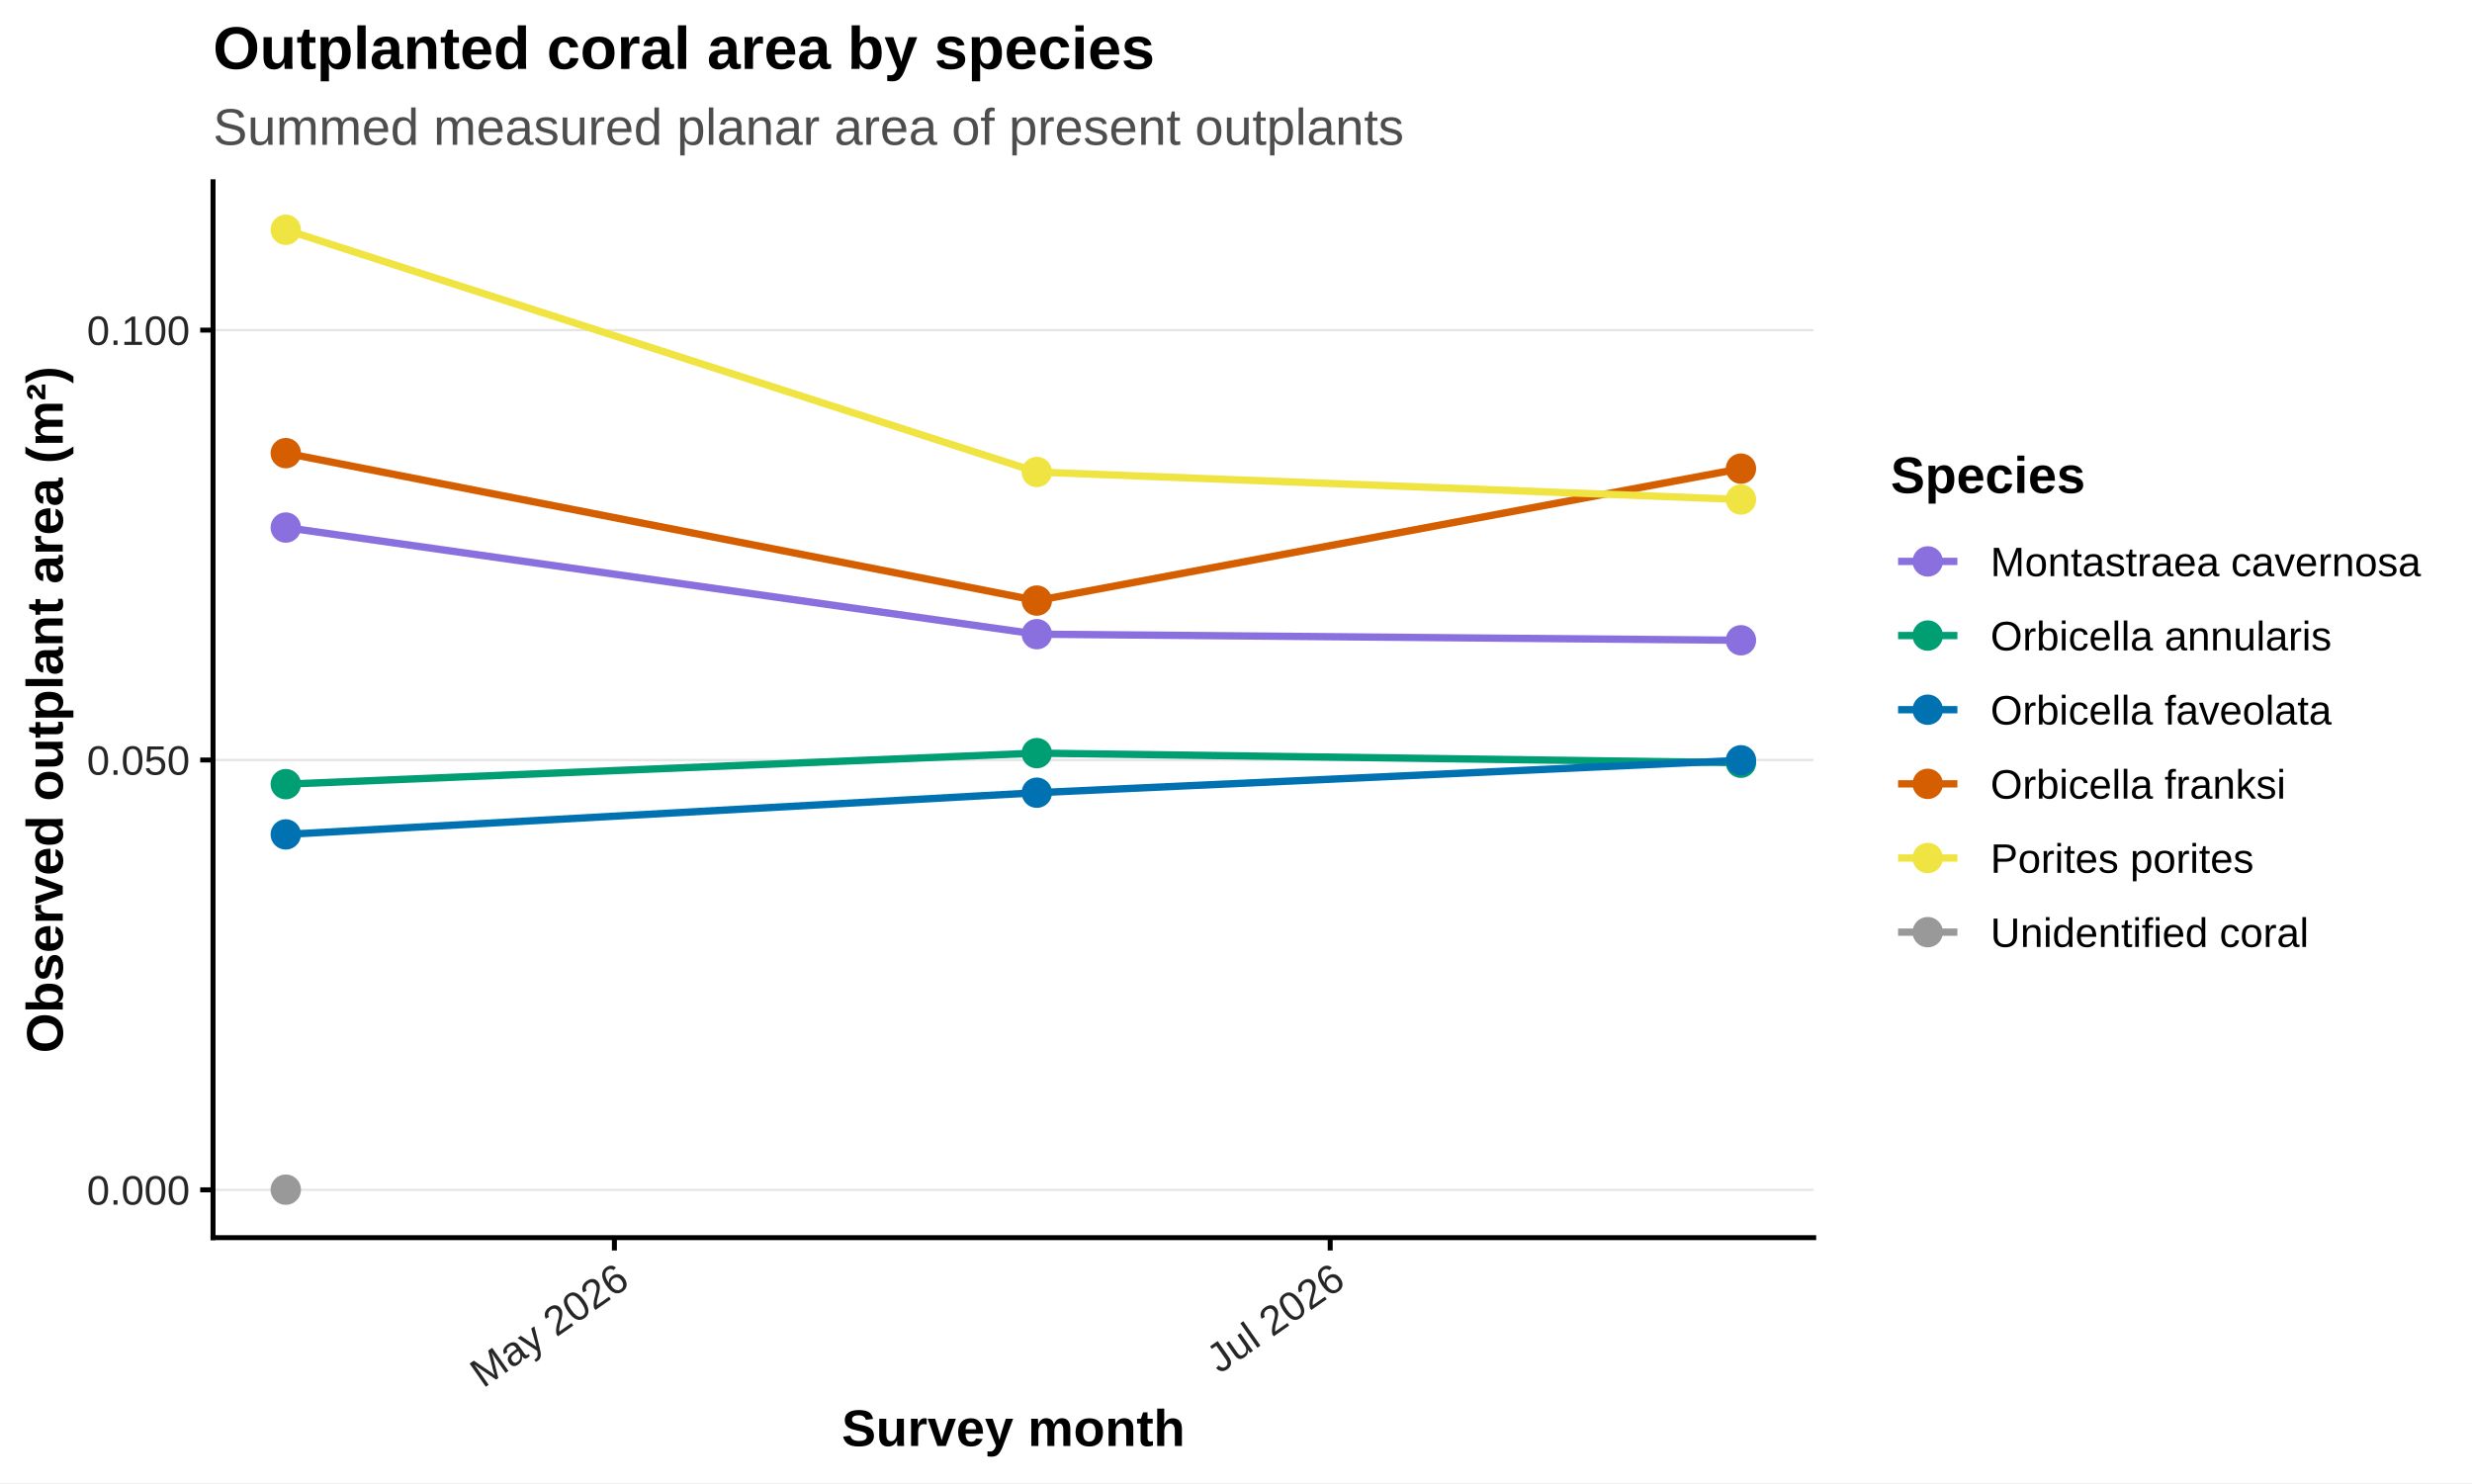
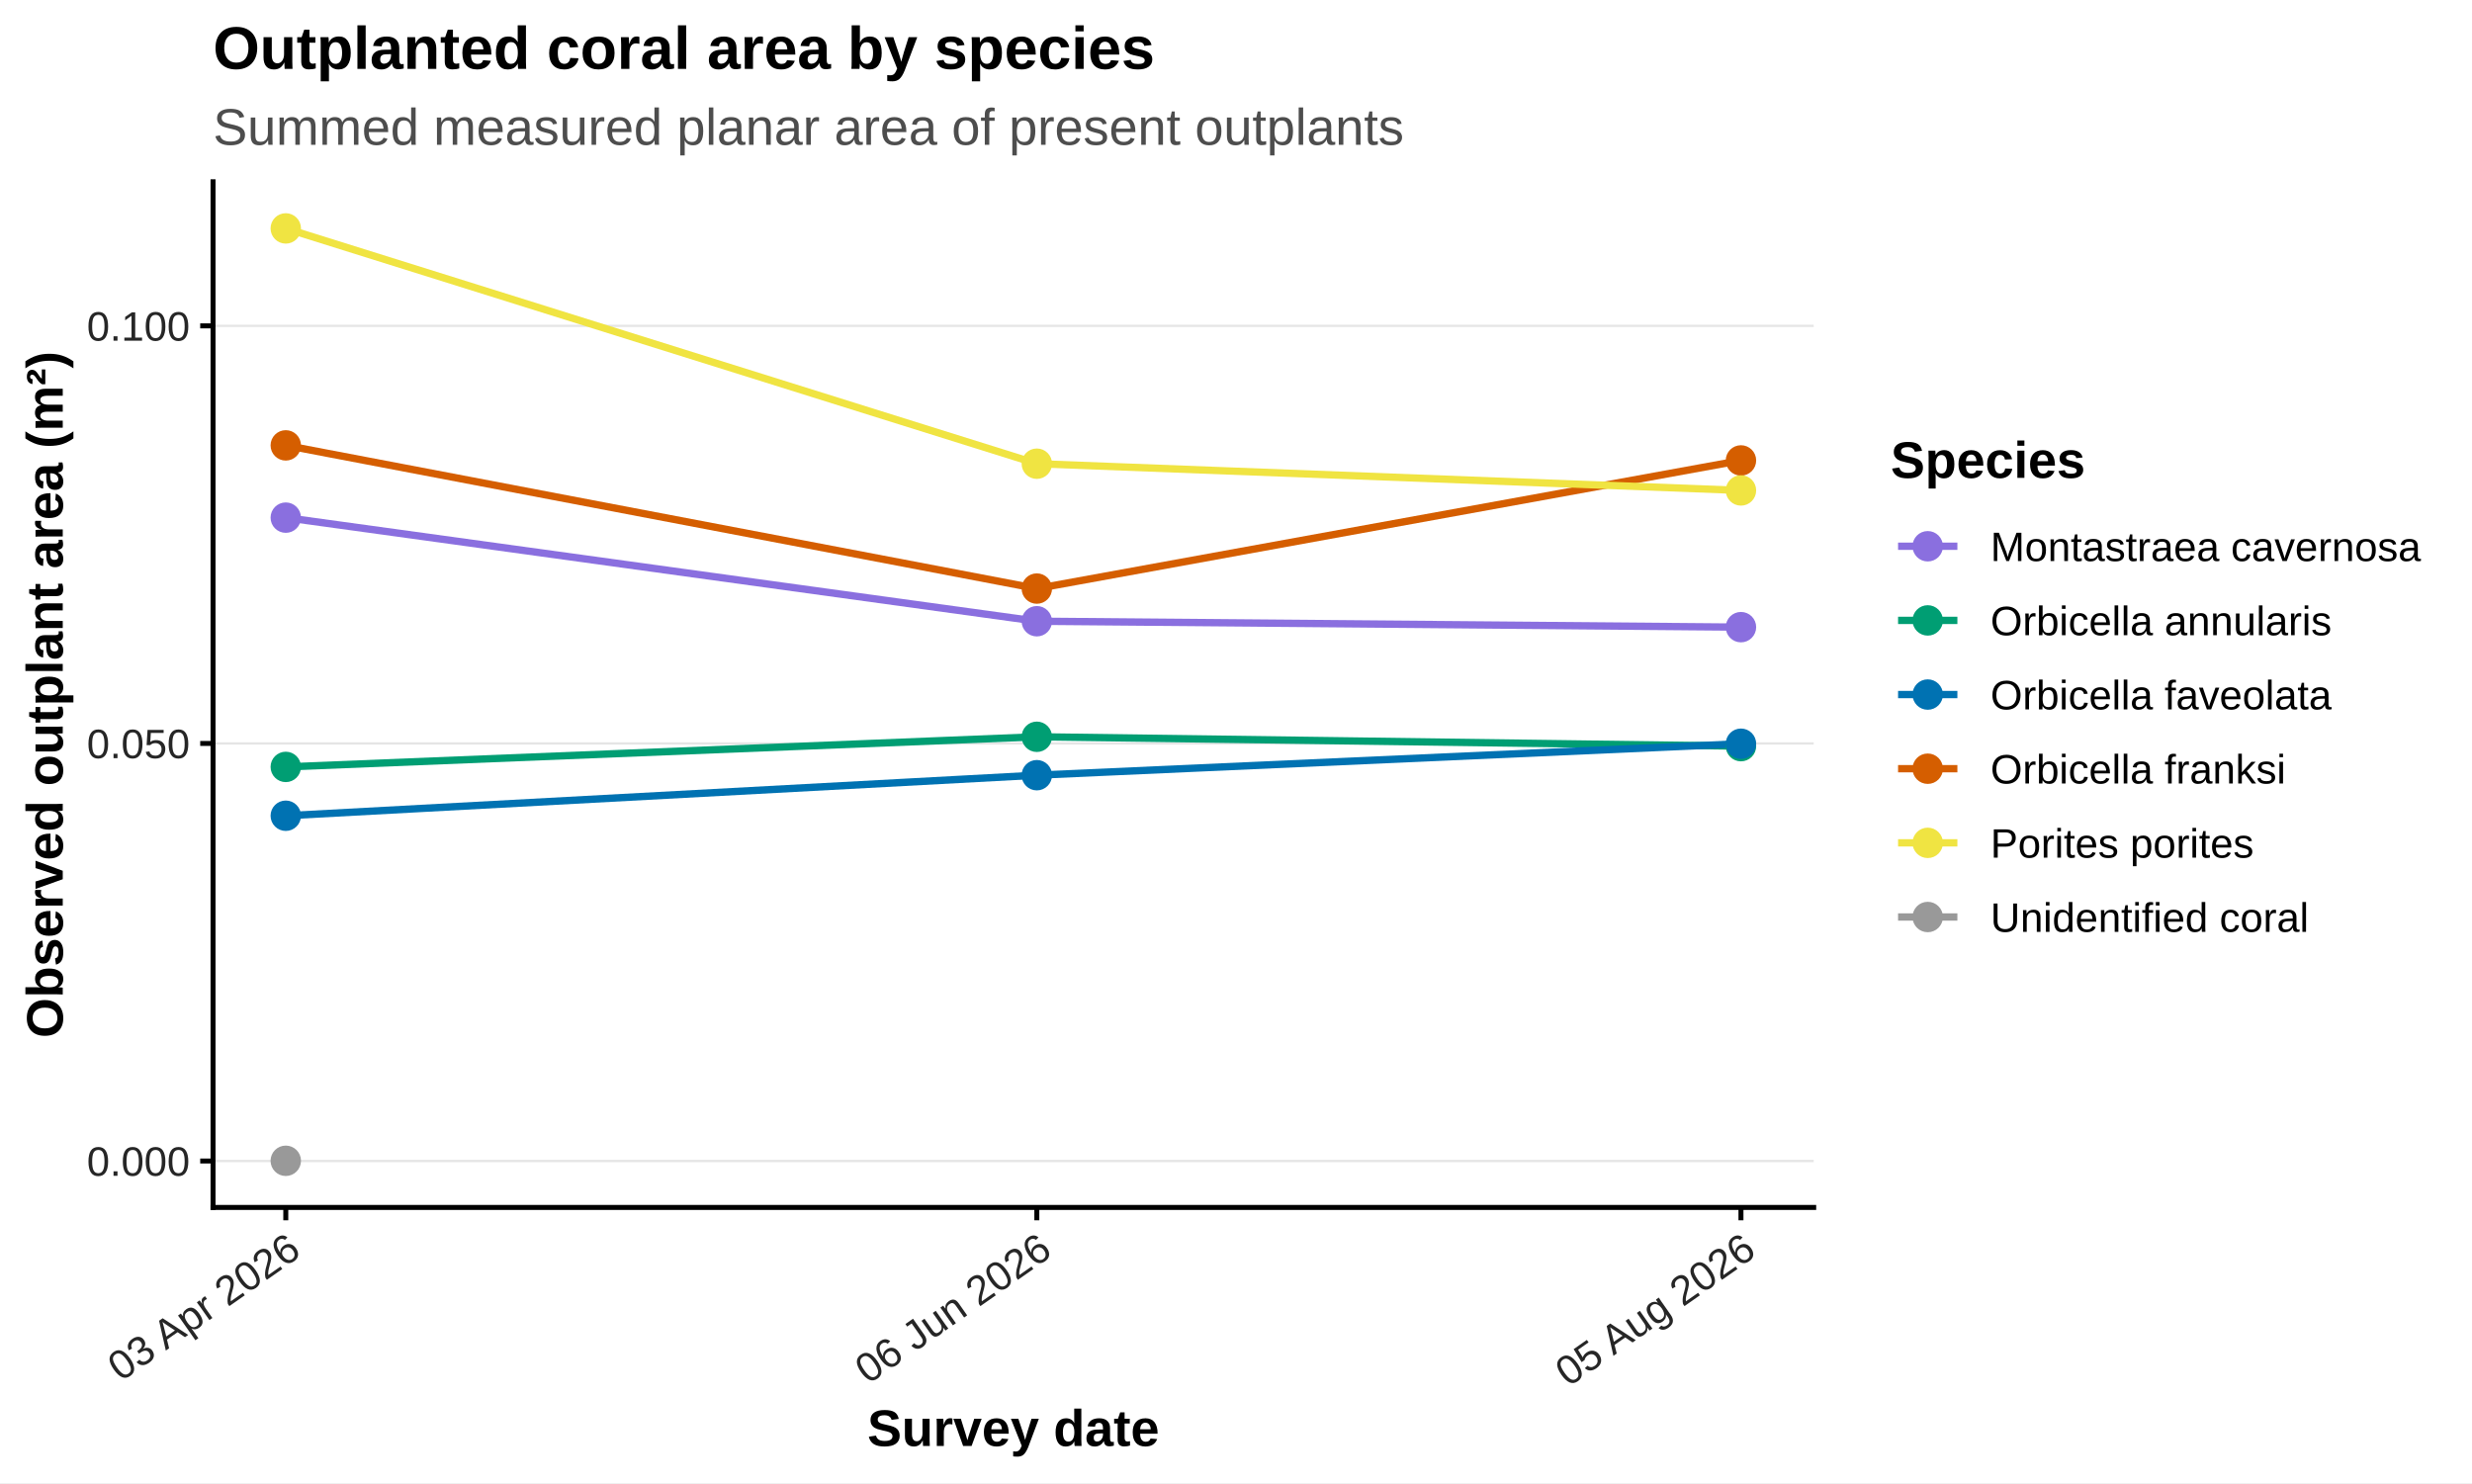
<svg xmlns="http://www.w3.org/2000/svg" class="svglite" width="576.00pt" height="345.60pt" viewBox="0 0 576.00 345.60">
  <defs>
    <style type="text/css">
    .svglite line, .svglite polyline, .svglite polygon, .svglite path, .svglite rect, .svglite circle {
      fill: none;
      stroke: #000000;
      stroke-linecap: round;
      stroke-linejoin: round;
      stroke-miterlimit: 10.00;
    }
    .svglite text {
      white-space: pre;
    }
  </style>
  </defs>
  <rect width="100%" height="100%" style="stroke: none; fill: #FFFFFF;" />
  <defs>
    <clipPath id="cpMC4wMHw1NzYuMDB8MC4wMHwzNDUuNjA=">
      <rect x="0.00" y="0.00" width="576.00" height="345.60" />
    </clipPath>
  </defs>
  <g clip-path="url(#cpMC4wMHw1NzYuMDB8MC4wMHwzNDUuNjA=)">
    <rect x="0.00" y="0.00" width="576.00" height="345.60" style="stroke-width: 1.16; stroke: #FFFFFF; fill: #FFFFFF;" />
  </g>
  <defs>
-     <clipPath id="cpNDkuNjR8NDIyLjYxfDQyLjM2fDI4OC40Mg==">
-       <rect x="49.64" y="42.36" width="372.97" height="246.06" />
+     <clipPath id="cpNDkuNjR8NDIyLjYxfDQyLjM2fDI4MS4zOA==">
+       <rect x="49.64" y="42.36" width="372.97" height="239.02" />
    </clipPath>
  </defs>
-   <g clip-path="url(#cpNDkuNjR8NDIyLjYxfDQyLjM2fDI4OC40Mg==)">
-     <rect x="49.64" y="42.36" width="372.97" height="246.06" style="stroke-width: 1.16; stroke: none; fill: #FFFFFF;" />
-     <polyline points="49.64,277.28 422.61,277.28 " style="stroke-width: 0.53; stroke: #E5E5E5; stroke-linecap: butt;" />
-     <polyline points="49.64,177.11 422.61,177.11 " style="stroke-width: 0.53; stroke: #E5E5E5; stroke-linecap: butt;" />
-     <polyline points="49.64,76.93 422.61,76.93 " style="stroke-width: 0.53; stroke: #E5E5E5; stroke-linecap: butt;" />
-     <polyline points="66.59,122.94 241.59,147.79 405.66,149.21 " style="stroke-width: 1.71; stroke: #8A6FDF; stroke-linecap: butt;" />
-     <polyline points="66.59,182.74 241.59,175.51 405.66,177.75 " style="stroke-width: 1.71; stroke: #009E73; stroke-linecap: butt;" />
-     <polyline points="66.59,194.45 241.59,184.73 405.66,177.18 " style="stroke-width: 1.71; stroke: #0072B2; stroke-linecap: butt;" />
-     <polyline points="66.59,105.60 241.59,139.96 405.66,109.21 " style="stroke-width: 1.71; stroke: #D55E00; stroke-linecap: butt;" />
-     <polyline points="66.59,53.55 241.59,110.00 405.66,116.41 " style="stroke-width: 1.71; stroke: #F0E442; stroke-linecap: butt;" />
-     <circle cx="66.59" cy="122.94" r="3.16" style="stroke-width: 0.77; stroke: #8A6FDF; fill: #8A6FDF;" />
-     <circle cx="66.59" cy="182.74" r="3.16" style="stroke-width: 0.77; stroke: #009E73; fill: #009E73;" />
-     <circle cx="66.59" cy="194.45" r="3.16" style="stroke-width: 0.77; stroke: #0072B2; fill: #0072B2;" />
-     <circle cx="66.59" cy="105.60" r="3.16" style="stroke-width: 0.77; stroke: #D55E00; fill: #D55E00;" />
-     <circle cx="66.59" cy="53.55" r="3.16" style="stroke-width: 0.77; stroke: #F0E442; fill: #F0E442;" />
-     <circle cx="66.59" cy="277.24" r="3.16" style="stroke-width: 0.77; stroke: #999999; fill: #999999;" />
-     <circle cx="241.59" cy="147.79" r="3.16" style="stroke-width: 0.77; stroke: #8A6FDF; fill: #8A6FDF;" />
-     <circle cx="241.59" cy="175.51" r="3.16" style="stroke-width: 0.77; stroke: #009E73; fill: #009E73;" />
-     <circle cx="241.59" cy="184.73" r="3.16" style="stroke-width: 0.77; stroke: #0072B2; fill: #0072B2;" />
-     <circle cx="241.59" cy="139.96" r="3.16" style="stroke-width: 0.77; stroke: #D55E00; fill: #D55E00;" />
-     <circle cx="241.59" cy="110.00" r="3.16" style="stroke-width: 0.77; stroke: #F0E442; fill: #F0E442;" />
-     <circle cx="405.66" cy="149.21" r="3.16" style="stroke-width: 0.77; stroke: #8A6FDF; fill: #8A6FDF;" />
-     <circle cx="405.66" cy="177.75" r="3.16" style="stroke-width: 0.77; stroke: #009E73; fill: #009E73;" />
-     <circle cx="405.66" cy="177.18" r="3.16" style="stroke-width: 0.77; stroke: #0072B2; fill: #0072B2;" />
-     <circle cx="405.66" cy="109.21" r="3.16" style="stroke-width: 0.77; stroke: #D55E00; fill: #D55E00;" />
-     <circle cx="405.66" cy="116.41" r="3.16" style="stroke-width: 0.77; stroke: #F0E442; fill: #F0E442;" />
+   <g clip-path="url(#cpNDkuNjR8NDIyLjYxfDQyLjM2fDI4MS4zOA==)">
+     <rect x="49.64" y="42.36" width="372.97" height="239.02" style="stroke-width: 1.16; stroke: none; fill: #FFFFFF;" />
+     <polyline points="49.64,270.56 422.61,270.56 " style="stroke-width: 0.53; stroke: #E5E5E5; stroke-linecap: butt;" />
+     <polyline points="49.64,173.25 422.61,173.25 " style="stroke-width: 0.53; stroke: #E5E5E5; stroke-linecap: butt;" />
+     <polyline points="49.64,75.94 422.61,75.94 " style="stroke-width: 0.53; stroke: #E5E5E5; stroke-linecap: butt;" />
+     <polyline points="66.59,120.63 241.59,144.77 405.66,146.15 " style="stroke-width: 1.71; stroke: #8A6FDF; stroke-linecap: butt;" />
+     <polyline points="66.59,178.72 241.59,171.70 405.66,173.88 " style="stroke-width: 1.71; stroke: #009E73; stroke-linecap: butt;" />
+     <polyline points="66.59,190.10 241.59,180.65 405.66,173.32 " style="stroke-width: 1.71; stroke: #0072B2; stroke-linecap: butt;" />
+     <polyline points="66.59,103.79 241.59,137.16 405.66,107.30 " style="stroke-width: 1.71; stroke: #D55E00; stroke-linecap: butt;" />
+     <polyline points="66.59,53.23 241.59,108.06 405.66,114.29 " style="stroke-width: 1.71; stroke: #F0E442; stroke-linecap: butt;" />
+     <circle cx="66.59" cy="120.63" r="3.16" style="stroke-width: 0.77; stroke: #8A6FDF; fill: #8A6FDF;" />
+     <circle cx="66.59" cy="178.72" r="3.16" style="stroke-width: 0.77; stroke: #009E73; fill: #009E73;" />
+     <circle cx="66.59" cy="190.10" r="3.16" style="stroke-width: 0.77; stroke: #0072B2; fill: #0072B2;" />
+     <circle cx="66.59" cy="103.79" r="3.16" style="stroke-width: 0.77; stroke: #D55E00; fill: #D55E00;" />
+     <circle cx="66.59" cy="53.23" r="3.16" style="stroke-width: 0.77; stroke: #F0E442; fill: #F0E442;" />
+     <circle cx="66.59" cy="270.51" r="3.16" style="stroke-width: 0.77; stroke: #999999; fill: #999999;" />
+     <circle cx="241.59" cy="144.77" r="3.16" style="stroke-width: 0.77; stroke: #8A6FDF; fill: #8A6FDF;" />
+     <circle cx="241.59" cy="171.70" r="3.16" style="stroke-width: 0.77; stroke: #009E73; fill: #009E73;" />
+     <circle cx="241.59" cy="180.65" r="3.16" style="stroke-width: 0.77; stroke: #0072B2; fill: #0072B2;" />
+     <circle cx="241.59" cy="137.16" r="3.16" style="stroke-width: 0.77; stroke: #D55E00; fill: #D55E00;" />
+     <circle cx="241.59" cy="108.06" r="3.16" style="stroke-width: 0.77; stroke: #F0E442; fill: #F0E442;" />
+     <circle cx="405.66" cy="146.15" r="3.16" style="stroke-width: 0.77; stroke: #8A6FDF; fill: #8A6FDF;" />
+     <circle cx="405.66" cy="173.88" r="3.16" style="stroke-width: 0.77; stroke: #009E73; fill: #009E73;" />
+     <circle cx="405.66" cy="173.32" r="3.16" style="stroke-width: 0.77; stroke: #0072B2; fill: #0072B2;" />
+     <circle cx="405.66" cy="107.30" r="3.16" style="stroke-width: 0.77; stroke: #D55E00; fill: #D55E00;" />
+     <circle cx="405.66" cy="114.29" r="3.16" style="stroke-width: 0.77; stroke: #F0E442; fill: #F0E442;" />
  </g>
  <g clip-path="url(#cpMC4wMHw1NzYuMDB8MC4wMHwzNDUuNjA=)">
-     <polyline points="49.64,288.42 49.64,42.36 " style="stroke-width: 1.16; stroke-linecap: square;" />
-     <text x="44.26" y="280.73" text-anchor="end" style="font-size: 9.60px;fill: #262626; font-family: &quot;Arial&quot;;" textLength="24.00px" lengthAdjust="spacingAndGlyphs">0.000</text>
-     <text x="44.26" y="180.55" text-anchor="end" style="font-size: 9.60px;fill: #262626; font-family: &quot;Arial&quot;;" textLength="24.00px" lengthAdjust="spacingAndGlyphs">0.050</text>
-     <text x="44.26" y="80.38" text-anchor="end" style="font-size: 9.60px;fill: #262626; font-family: &quot;Arial&quot;;" textLength="24.00px" lengthAdjust="spacingAndGlyphs">0.100</text>
-     <polyline points="46.65,277.28 49.64,277.28 " style="stroke-width: 1.16; stroke-linecap: butt;" />
-     <polyline points="46.65,177.11 49.64,177.11 " style="stroke-width: 1.16; stroke-linecap: butt;" />
-     <polyline points="46.65,76.93 49.64,76.93 " style="stroke-width: 1.16; stroke-linecap: butt;" />
-     <polyline points="49.64,288.42 422.61,288.42 " style="stroke-width: 1.16; stroke-linecap: square;" />
-     <polyline points="143.16,291.41 143.16,288.42 " style="stroke-width: 1.16; stroke-linecap: butt;" />
-     <polyline points="309.95,291.41 309.95,288.42 " style="stroke-width: 1.16; stroke-linecap: butt;" />
-     <text transform="translate(147.10,299.44) rotate(-35)" text-anchor="end" style="font-size: 9.60px;fill: #262626; font-family: &quot;Arial&quot;;" textLength="42.13px" lengthAdjust="spacingAndGlyphs">May 2026</text>
-     <text transform="translate(313.90,299.44) rotate(-35)" text-anchor="end" style="font-size: 9.60px;fill: #262626; font-family: &quot;Arial&quot;;" textLength="36.27px" lengthAdjust="spacingAndGlyphs">Jul 2026</text>
-     <text x="236.12" y="336.97" text-anchor="middle" style="font-size: 12.00px; font-weight: bold; font-family: &quot;Arial&quot;;" textLength="80.02px" lengthAdjust="spacingAndGlyphs">Survey month</text>
-     <text transform="translate(14.62,165.39) rotate(-90)" text-anchor="middle" style="font-size: 12.00px; font-weight: bold; font-family: &quot;Arial&quot;;" textLength="160.04px" lengthAdjust="spacingAndGlyphs">Observed outplant area (m²)</text>
-     <rect x="434.56" y="98.94" width="135.46" height="132.90" style="stroke-width: 1.16; stroke: none; fill: #FFFFFF;" />
-     <text x="440.54" y="114.88" style="font-size: 12.00px; font-weight: bold; font-family: &quot;Arial&quot;;" textLength="45.37px" lengthAdjust="spacingAndGlyphs">Species</text>
-     <rect x="440.54" y="122.19" width="17.28" height="17.28" style="stroke-width: 1.16; stroke: none; fill: #FFFFFF;" />
-     <line x1="442.27" y1="130.83" x2="456.09" y2="130.83" style="stroke-width: 1.71; stroke: #8A6FDF; stroke-linecap: butt;" />
-     <circle cx="449.18" cy="130.83" r="3.16" style="stroke-width: 0.77; stroke: #8A6FDF; fill: #8A6FDF;" />
-     <rect x="440.54" y="139.47" width="17.28" height="17.28" style="stroke-width: 1.16; stroke: none; fill: #FFFFFF;" />
-     <line x1="442.27" y1="148.11" x2="456.09" y2="148.11" style="stroke-width: 1.71; stroke: #009E73; stroke-linecap: butt;" />
-     <circle cx="449.18" cy="148.11" r="3.16" style="stroke-width: 0.77; stroke: #009E73; fill: #009E73;" />
-     <rect x="440.54" y="156.75" width="17.28" height="17.28" style="stroke-width: 1.16; stroke: none; fill: #FFFFFF;" />
-     <line x1="442.27" y1="165.39" x2="456.09" y2="165.39" style="stroke-width: 1.71; stroke: #0072B2; stroke-linecap: butt;" />
-     <circle cx="449.18" cy="165.39" r="3.16" style="stroke-width: 0.77; stroke: #0072B2; fill: #0072B2;" />
-     <rect x="440.54" y="174.03" width="17.28" height="17.28" style="stroke-width: 1.16; stroke: none; fill: #FFFFFF;" />
-     <line x1="442.27" y1="182.67" x2="456.09" y2="182.67" style="stroke-width: 1.71; stroke: #D55E00; stroke-linecap: butt;" />
-     <circle cx="449.18" cy="182.67" r="3.16" style="stroke-width: 0.77; stroke: #D55E00; fill: #D55E00;" />
-     <rect x="440.54" y="191.31" width="17.28" height="17.28" style="stroke-width: 1.16; stroke: none; fill: #FFFFFF;" />
-     <line x1="442.27" y1="199.95" x2="456.09" y2="199.95" style="stroke-width: 1.71; stroke: #F0E442; stroke-linecap: butt;" />
-     <circle cx="449.18" cy="199.95" r="3.16" style="stroke-width: 0.77; stroke: #F0E442; fill: #F0E442;" />
-     <rect x="440.54" y="208.59" width="17.28" height="17.28" style="stroke-width: 1.16; stroke: none; fill: #FFFFFF;" />
-     <line x1="442.27" y1="217.23" x2="456.09" y2="217.23" style="stroke-width: 1.71; stroke: #999999; stroke-linecap: butt;" />
-     <circle cx="449.18" cy="217.23" r="3.16" style="stroke-width: 0.77; stroke: #999999; fill: #999999;" />
-     <text x="463.80" y="134.27" style="font-size: 9.60px; font-family: &quot;Arial&quot;;" textLength="100.25px" lengthAdjust="spacingAndGlyphs">Montastraea cavernosa</text>
-     <text x="463.80" y="151.55" style="font-size: 9.60px; font-family: &quot;Arial&quot;;" textLength="79.44px" lengthAdjust="spacingAndGlyphs">Orbicella annularis</text>
-     <text x="463.80" y="168.83" style="font-size: 9.60px; font-family: &quot;Arial&quot;;" textLength="79.44px" lengthAdjust="spacingAndGlyphs">Orbicella faveolata</text>
-     <text x="463.80" y="186.11" style="font-size: 9.60px; font-family: &quot;Arial&quot;;" textLength="68.77px" lengthAdjust="spacingAndGlyphs">Orbicella franksi</text>
-     <text x="463.80" y="203.39" style="font-size: 9.60px; font-family: &quot;Arial&quot;;" textLength="61.32px" lengthAdjust="spacingAndGlyphs">Porites porites</text>
-     <text x="463.80" y="220.67" style="font-size: 9.60px; font-family: &quot;Arial&quot;;" textLength="74.12px" lengthAdjust="spacingAndGlyphs">Unidentified coral</text>
+     <polyline points="49.64,281.38 49.64,42.36 " style="stroke-width: 1.16; stroke-linecap: square;" />
+     <text x="44.26" y="274.00" text-anchor="end" style="font-size: 9.60px;fill: #262626; font-family: &quot;Arial&quot;;" textLength="24.00px" lengthAdjust="spacingAndGlyphs">0.000</text>
+     <text x="44.26" y="176.69" text-anchor="end" style="font-size: 9.60px;fill: #262626; font-family: &quot;Arial&quot;;" textLength="24.00px" lengthAdjust="spacingAndGlyphs">0.050</text>
+     <text x="44.26" y="79.39" text-anchor="end" style="font-size: 9.60px;fill: #262626; font-family: &quot;Arial&quot;;" textLength="24.00px" lengthAdjust="spacingAndGlyphs">0.100</text>
+     <polyline points="46.65,270.56 49.64,270.56 " style="stroke-width: 1.16; stroke-linecap: butt;" />
+     <polyline points="46.65,173.25 49.64,173.25 " style="stroke-width: 1.16; stroke-linecap: butt;" />
+     <polyline points="46.65,75.94 49.64,75.94 " style="stroke-width: 1.16; stroke-linecap: butt;" />
+     <polyline points="49.64,281.38 422.61,281.38 " style="stroke-width: 1.16; stroke-linecap: square;" />
+     <polyline points="66.59,284.37 66.59,281.38 " style="stroke-width: 1.16; stroke-linecap: butt;" />
+     <polyline points="241.59,284.37 241.59,281.38 " style="stroke-width: 1.16; stroke-linecap: butt;" />
+     <polyline points="405.66,284.37 405.66,281.38 " style="stroke-width: 1.16; stroke-linecap: butt;" />
+     <text transform="translate(70.54,292.40) rotate(-35)" text-anchor="end" style="font-size: 9.60px;fill: #262626; font-family: &quot;Arial&quot;;" textLength="52.27px" lengthAdjust="spacingAndGlyphs">03 Apr 2026</text>
+     <text transform="translate(245.54,292.40) rotate(-35)" text-anchor="end" style="font-size: 9.60px;fill: #262626; font-family: &quot;Arial&quot;;" textLength="52.80px" lengthAdjust="spacingAndGlyphs">06 Jun 2026</text>
+     <text transform="translate(409.60,292.40) rotate(-35)" text-anchor="end" style="font-size: 9.60px;fill: #262626; font-family: &quot;Arial&quot;;" textLength="54.41px" lengthAdjust="spacingAndGlyphs">05 Aug 2026</text>
+     <text x="236.12" y="336.97" text-anchor="middle" style="font-size: 12.00px; font-weight: bold; font-family: &quot;Arial&quot;;" textLength="68.04px" lengthAdjust="spacingAndGlyphs">Survey date</text>
+     <text transform="translate(14.62,161.87) rotate(-90)" text-anchor="middle" style="font-size: 12.00px; font-weight: bold; font-family: &quot;Arial&quot;;" textLength="160.04px" lengthAdjust="spacingAndGlyphs">Observed outplant area (m²)</text>
+     <rect x="434.56" y="95.42" width="135.46" height="132.90" style="stroke-width: 1.16; stroke: none; fill: #FFFFFF;" />
+     <text x="440.54" y="111.36" style="font-size: 12.00px; font-weight: bold; font-family: &quot;Arial&quot;;" textLength="45.37px" lengthAdjust="spacingAndGlyphs">Species</text>
+     <rect x="440.54" y="118.66" width="17.28" height="17.28" style="stroke-width: 1.16; stroke: none; fill: #FFFFFF;" />
+     <line x1="442.27" y1="127.30" x2="456.09" y2="127.30" style="stroke-width: 1.71; stroke: #8A6FDF; stroke-linecap: butt;" />
+     <circle cx="449.18" cy="127.30" r="3.16" style="stroke-width: 0.77; stroke: #8A6FDF; fill: #8A6FDF;" />
+     <rect x="440.54" y="135.94" width="17.28" height="17.28" style="stroke-width: 1.16; stroke: none; fill: #FFFFFF;" />
+     <line x1="442.27" y1="144.58" x2="456.09" y2="144.58" style="stroke-width: 1.71; stroke: #009E73; stroke-linecap: butt;" />
+     <circle cx="449.18" cy="144.58" r="3.16" style="stroke-width: 0.77; stroke: #009E73; fill: #009E73;" />
+     <rect x="440.54" y="153.22" width="17.28" height="17.28" style="stroke-width: 1.16; stroke: none; fill: #FFFFFF;" />
+     <line x1="442.27" y1="161.86" x2="456.09" y2="161.86" style="stroke-width: 1.71; stroke: #0072B2; stroke-linecap: butt;" />
+     <circle cx="449.18" cy="161.86" r="3.16" style="stroke-width: 0.77; stroke: #0072B2; fill: #0072B2;" />
+     <rect x="440.54" y="170.50" width="17.28" height="17.28" style="stroke-width: 1.16; stroke: none; fill: #FFFFFF;" />
+     <line x1="442.27" y1="179.14" x2="456.09" y2="179.14" style="stroke-width: 1.71; stroke: #D55E00; stroke-linecap: butt;" />
+     <circle cx="449.18" cy="179.14" r="3.16" style="stroke-width: 0.77; stroke: #D55E00; fill: #D55E00;" />
+     <rect x="440.54" y="187.78" width="17.28" height="17.28" style="stroke-width: 1.16; stroke: none; fill: #FFFFFF;" />
+     <line x1="442.27" y1="196.42" x2="456.09" y2="196.42" style="stroke-width: 1.71; stroke: #F0E442; stroke-linecap: butt;" />
+     <circle cx="449.18" cy="196.42" r="3.16" style="stroke-width: 0.77; stroke: #F0E442; fill: #F0E442;" />
+     <rect x="440.54" y="205.06" width="17.28" height="17.28" style="stroke-width: 1.16; stroke: none; fill: #FFFFFF;" />
+     <line x1="442.27" y1="213.70" x2="456.09" y2="213.70" style="stroke-width: 1.71; stroke: #999999; stroke-linecap: butt;" />
+     <circle cx="449.18" cy="213.70" r="3.16" style="stroke-width: 0.77; stroke: #999999; fill: #999999;" />
+     <text x="463.80" y="130.75" style="font-size: 9.60px; font-family: &quot;Arial&quot;;" textLength="100.25px" lengthAdjust="spacingAndGlyphs">Montastraea cavernosa</text>
+     <text x="463.80" y="148.03" style="font-size: 9.60px; font-family: &quot;Arial&quot;;" textLength="79.44px" lengthAdjust="spacingAndGlyphs">Orbicella annularis</text>
+     <text x="463.80" y="165.31" style="font-size: 9.60px; font-family: &quot;Arial&quot;;" textLength="79.44px" lengthAdjust="spacingAndGlyphs">Orbicella faveolata</text>
+     <text x="463.80" y="182.59" style="font-size: 9.60px; font-family: &quot;Arial&quot;;" textLength="68.77px" lengthAdjust="spacingAndGlyphs">Orbicella franksi</text>
+     <text x="463.80" y="199.87" style="font-size: 9.60px; font-family: &quot;Arial&quot;;" textLength="61.32px" lengthAdjust="spacingAndGlyphs">Porites porites</text>
+     <text x="463.80" y="217.15" style="font-size: 9.60px; font-family: &quot;Arial&quot;;" textLength="74.12px" lengthAdjust="spacingAndGlyphs">Unidentified coral</text>
    <text x="49.64" y="33.74" style="font-size: 12.00px;fill: #4D4D4D; font-family: &quot;Arial&quot;;" textLength="277.49px" lengthAdjust="spacingAndGlyphs">Summed measured planar area of present outplants</text>
    <text x="49.64" y="16.05" style="font-size: 14.00px; font-weight: bold; font-family: &quot;Arial&quot;;" textLength="219.33px" lengthAdjust="spacingAndGlyphs">Outplanted coral area by species</text>
  </g>
</svg>
